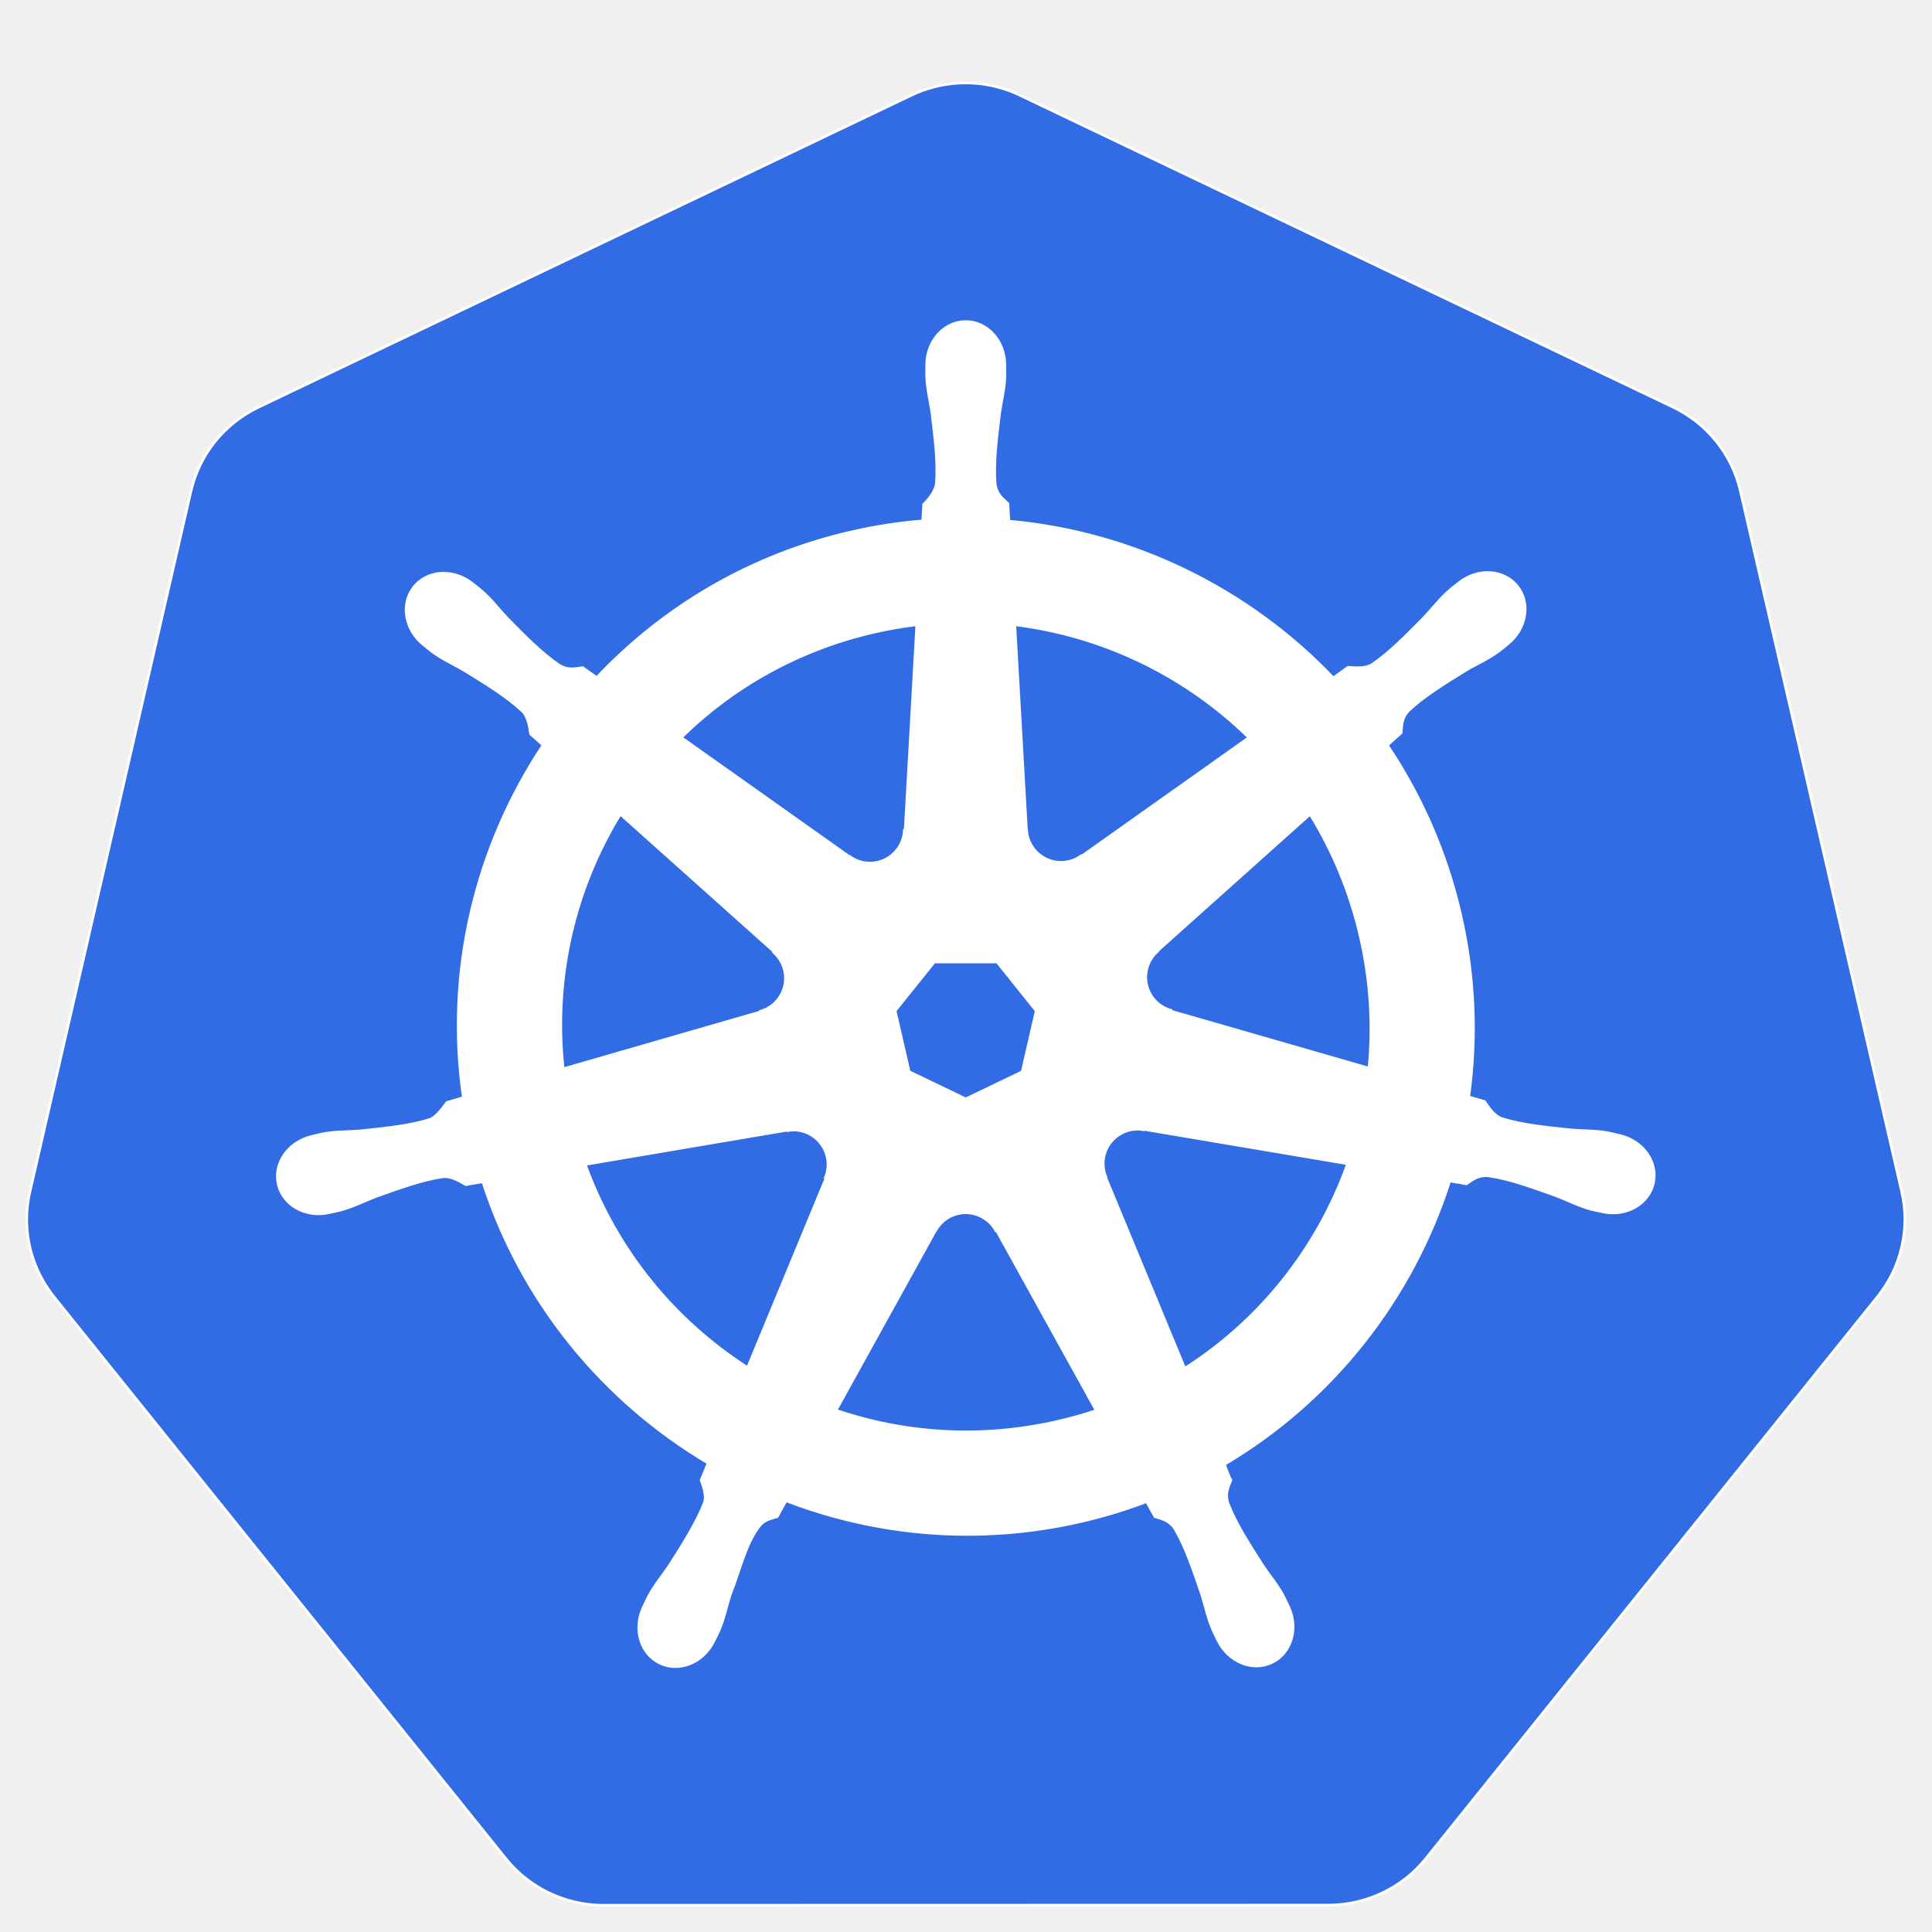
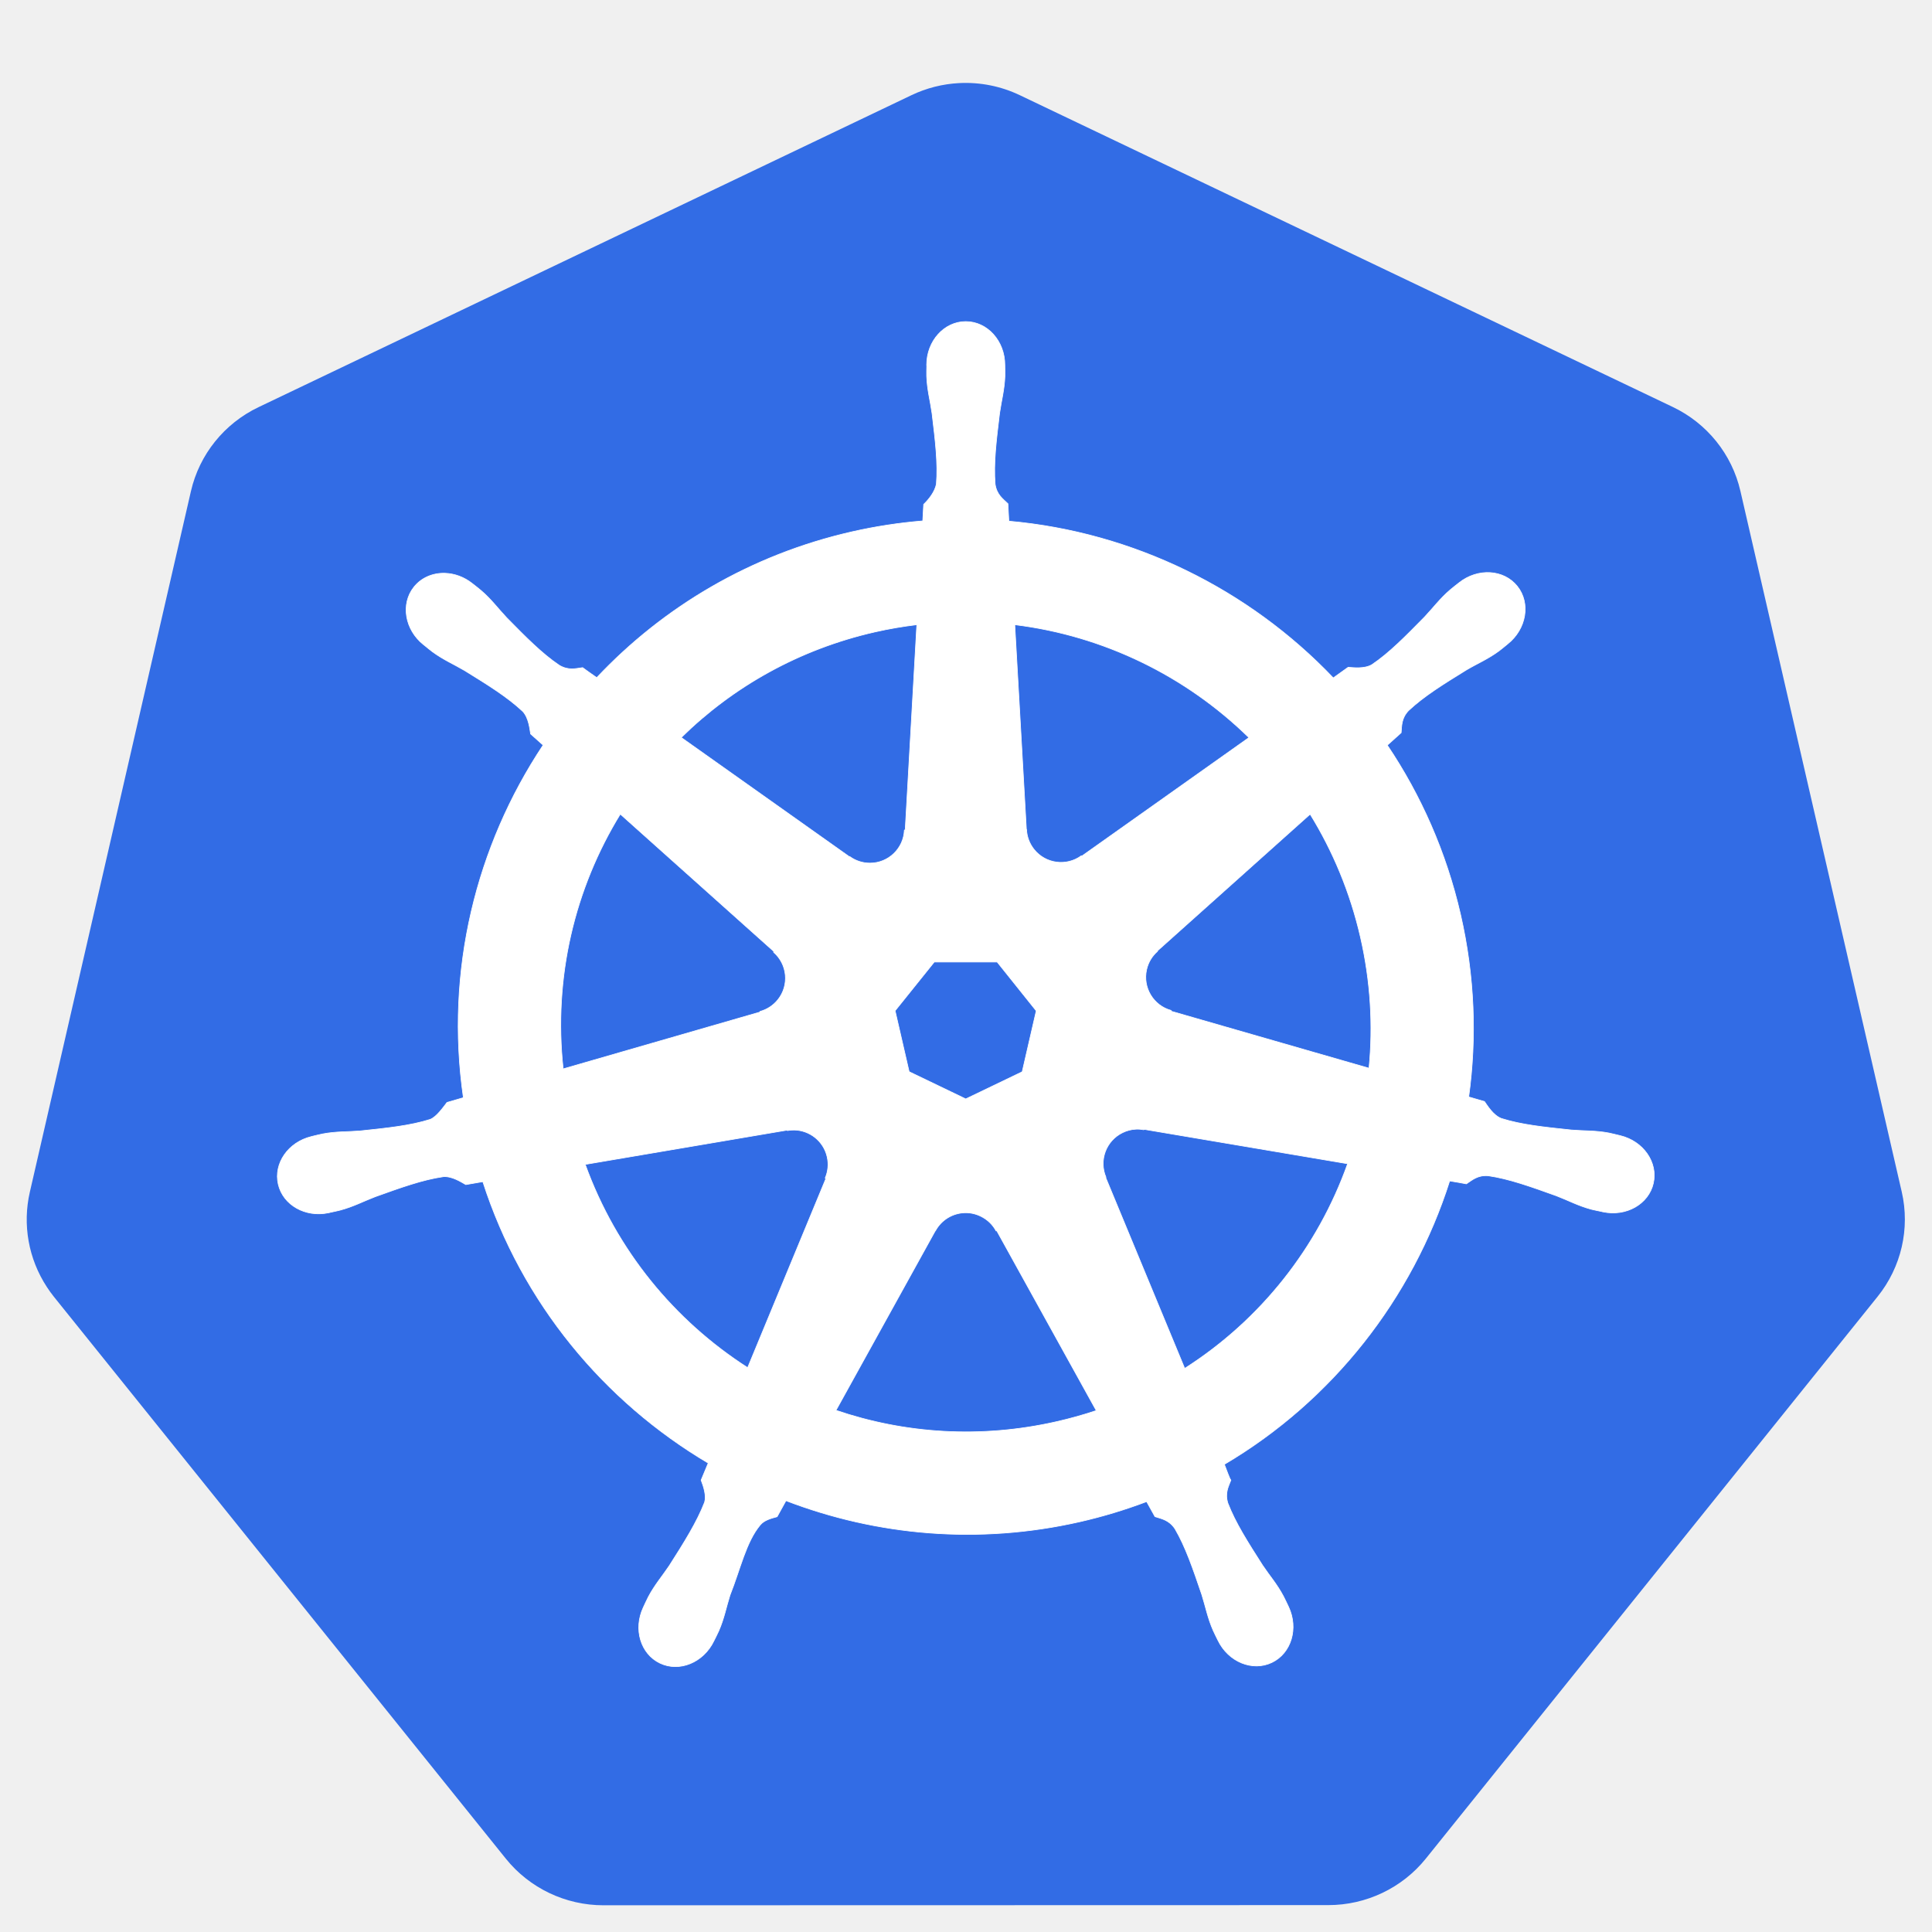
<svg xmlns="http://www.w3.org/2000/svg" id="svg2" width="723" height="723">
  <g id="layer1" transform="translate(-6.326094,-153.7188)">
    <g id="g3052">
-       <path style="fill:#326ce5;fill-opacity:1;stroke:#fff;strokeWidth:0;strokeMiterlimit:4;stroke-opacity:1;stroke-dasharray:none" id="path3055" d="m365.312 184.812a46.725 46.342.0 0 0-17.906 4.531l-244.344 116.75a46.725 46.342.0 0 0-25.281 31.438L17.5 599.781a46.725 46.342.0 0 0 6.344 35.531A46.725 46.342.0 0 0 26.5 639l169.125 210.281a46.725 46.342.0 0 0 36.531 17.438l271.219-.062A46.725 46.342.0 0 0 539.906 849.25l169.062-210.312A46.725 46.342.0 0 0 718 599.719l-60.375-262.25a46.725 46.342.0 0 0-25.281-31.438l-244.375-116.688a46.725 46.342.0 0 0-22.656-4.531z" />
-       <path id="path3059" d="m367.734 274.06c-8.077 82e-5-14.626 7.276-14.625 16.25 1e-5.138.028.269.031.406-.012 1.219-.071 2.688-.031 3.75.193 5.176 1.321 9.137 2 13.906 1.23 10.207 2.261 18.667 1.625 26.531-.619 2.965-2.803 5.677-4.75 7.562l-.344 6.188c-8.777.727-17.612 2.059-26.438 4.062-37.975 8.622-70.67 28.183-95.562 54.594-1.615-1.102-4.441-3.129-5.281-3.75-2.611.353-5.25 1.158-8.688-.844-6.545-4.406-12.506-10.487-19.719-17.812-3.305-3.504-5.698-6.841-9.625-10.219-.892-.767-2.253-1.805-3.25-2.594-3.07-2.448-6.691-3.724-10.188-3.844-4.496-.154-8.824 1.604-11.656 5.156-5.035 6.315-3.423 15.968 3.594 21.562.071.057.147.101.219.156.964.782 2.145 1.783 3.031 2.438 4.167 3.077 7.973 4.651 12.125 7.094 8.747 5.402 15.998 9.881 21.75 15.281 2.246 2.394 2.639 6.613 2.938 8.438l4.688 4.188c-25.093 37.764-36.707 84.409-29.844 131.938l-6.125 1.781c-1.614 2.085-3.895 5.365-6.281 6.344-7.525 2.37-15.994 3.241-26.219 4.312-4.8.399-8.942.161-14.031 1.125-1.12.212-2.681.619-3.906.906-.043.009-.082.022-.125.031-.067.015-.155.048-.219.062-8.62 2.083-14.158 10.006-12.375 17.812 1.783 7.808 10.203 12.557 18.875 10.688.063-.014.153-.017.219-.031.098-.022.184-.07.281-.094 1.209-.265 2.724-.561 3.781-.844 5.003-1.34 8.627-3.308 13.125-5.031 9.677-3.471 17.692-6.37 25.5-7.5 3.261-.255 6.697 2.012 8.406 2.969l6.375-1.094c14.67 45.483 45.414 82.245 84.344 105.312l-2.656 6.375c.957 2.475 2.013 5.825 1.3 8.269-2.839 7.361-7.701 15.131-13.238 23.793-2.681 4.002-5.425 7.108-7.844 11.688-.579 1.096-1.316 2.779-1.875 3.938-3.759 8.042-1.002 17.305 6.219 20.781 7.266 3.498 16.284-.191 20.188-8.25.006-.011.026-.02.031-.031.004-.009-.004-.022.0-.031.556-1.143 1.344-2.644 1.812-3.719 2.072-4.747 2.762-8.815 4.219-13.406 3.87-9.72 5.996-19.919 11.323-26.274 1.459-1.74 3.837-2.409 6.302-3.07l3.312-6c33.938 13.027 71.927 16.522 109.875 7.906 8.657-1.966 17.014-4.509 25.094-7.562.931 1.651 2.661 4.826 3.125 5.625 2.506.815 5.24 1.236 7.469 4.531 3.985 6.809 6.711 14.864 10.031 24.594 1.457 4.591 2.178 8.659 4.25 13.406.472 1.082 1.256 2.605 1.812 3.75 3.895 8.085 12.942 11.787 20.219 8.281 7.22-3.478 9.98-12.74 6.219-20.781-.559-1.158-1.327-2.842-1.906-3.938-2.419-4.58-5.163-7.654-7.844-11.656-5.537-8.662-10.13-15.858-12.969-23.219-1.187-3.797.2-6.158 1.125-8.625-.554-.635-1.739-4.22-2.438-5.906 40.457-23.888 70.299-62.021 84.312-106.062 1.892.297 5.182.879 6.25 1.094 2.2-1.451 4.222-3.344 8.188-3.031 7.808 1.129 15.823 4.03 25.5 7.5 4.498 1.723 8.122 3.723 13.125 5.062 1.057.283 2.572.547 3.781.812.097.024.183.071.281.094.065.015.156.017.219.031 8.672 1.867 17.094-2.879 18.875-10.688 1.781-7.807-3.754-15.732-12.375-17.812-1.254-.285-3.032-.769-4.25-1-5.089-.964-9.231-.726-14.031-1.125-10.225-1.071-18.694-1.943-26.219-4.312-3.068-1.19-5.251-4.841-6.313-6.344l-5.906-1.719c3.062-22.154 2.237-45.211-3.062-68.281-5.348-23.285-14.8-44.581-27.406-63.344 1.515-1.377 4.376-3.911 5.188-4.656.237-2.624.033-5.376 2.75-8.281 5.751-5.401 13.003-9.879 21.75-15.281 4.152-2.443 7.99-4.017 12.156-7.094.942-.696 2.229-1.798 3.219-2.594 7.015-5.596 8.631-15.248 3.594-21.562-5.037-6.314-14.797-6.909-21.812-1.312-.999.791-2.354 1.823-3.25 2.594-3.926 3.378-6.351 6.714-9.656 10.219-7.212 7.326-13.174 13.438-19.719 17.844-2.836 1.651-6.99 1.08-8.875.969l-5.562 3.969c-31.719-33.261-74.905-54.525-121.406-58.656-.13-1.949-.3-5.471-.344-6.531-1.904-1.822-4.203-3.377-4.781-7.312-.636-7.864.426-16.325 1.656-26.531.679-4.769 1.807-8.73 2-13.906.044-1.177-.026-2.884-.031-4.156-96e-5-8.974-6.548-16.251-14.625-16.25zm-18.312 113.438-4.344 76.719-.312.156c-.291 6.863-5.94 12.344-12.875 12.344-2.841.0-5.463-.912-7.594-2.469l-.125.062-62.906-44.594c19.334-19.011 44.063-33.06 72.562-39.531 5.206-1.182 10.41-2.059 15.594-2.688zm36.656.0c33.273 4.092 64.045 19.159 87.625 42.25l-62.5 44.312-.219-.094c-5.547 4.052-13.363 3.046-17.688-2.375-1.771-2.221-2.701-4.832-2.812-7.469l-.062-.031zm-147.625 70.875 57.438 51.375-.062.312c5.184 4.507 5.949 12.328 1.625 17.75-1.771 2.221-4.142 3.711-6.688 4.406l-.062.25-73.625 21.25c-3.747-34.265 4.329-67.574 21.375-95.344zm258.156.031c8.534 13.833 14.997 29.282 18.844 46.031 3.801 16.548 4.755 33.067 3.188 49.031l-74-21.312-.062-.312c-6.627-1.811-10.699-8.552-9.156-15.312.632-2.77 2.102-5.113 4.094-6.844l-.031-.156 57.125-51.125zm-140.656 55.312h23.531l14.625 18.281-5.25 22.812-21.125 10.156-21.188-10.188-5.25-22.812zm75.438 62.562c1-.051 1.996.04 2.969.219l.125-.156 76.156 12.875c-11.146 31.313-32.473 58.44-60.969 76.594l-29.562-71.406.094-.125c-2.716-6.31.002-13.71 6.25-16.719 1.6-.77 3.271-1.197 4.938-1.281zm-127.906.312c5.812.082 11.025 4.115 12.375 10.031.632 2.77.325 5.514-.719 7.938l.219.281-29.25 70.688c-27.347-17.549-49.129-43.824-60.781-76.062l75.5-12.812.125.156c.845-.155 1.701-.23 2.531-.219zm63.781 30.969c2.024-.074 4.079.341 6.031 1.281 2.56 1.233 4.537 3.173 5.781 5.5h.281l37.219 67.25c-4.83 1.619-9.796 3.003-14.875 4.156-28.465 6.463-56.839 4.505-82.531-4.25l37.125-67.125h.062c2.228-4.164 6.452-6.649 10.906-6.812z" style="font-size:medium;font-style:normal;font-variant:normal;font-weight:400;font-stretch:normal;text-indent:0;text-align:start;text-decoration:none;line-height:normal;letter-spacing:normal;word-spacing:normal;text-transform:none;direction:ltr;block-progression:tb;writing-mode:lr-tb;text-anchor:start;baseline-shift:baseline;color:#000;fill:#fff;fill-opacity:1;stroke:#fff;strokeWidth:.25;strokeMiterlimit:4;stroke-opacity:1;stroke-dasharray:none;marker:none;visibility:visible;display:inline;overflow:visible;enable-background:accumulate;font-family:Sans;-inkscape-font-specification:Sans" />
+       <path style="fill:#326ce5;fill-opacity:1;stroke:#fff;stroke-width:0;stroke-miterlimit:4;stroke-opacity:1;stroke-dasharray:none" id="path3055" d="m365.312 184.812a46.725 46.342.0 0 0-17.906 4.531l-244.344 116.75a46.725 46.342.0 0 0-25.281 31.438L17.5 599.781a46.725 46.342.0 0 0 6.344 35.531A46.725 46.342.0 0 0 26.5 639l169.125 210.281a46.725 46.342.0 0 0 36.531 17.438l271.219-.062A46.725 46.342.0 0 0 539.906 849.25l169.062-210.312A46.725 46.342.0 0 0 718 599.719l-60.375-262.25a46.725 46.342.0 0 0-25.281-31.438l-244.375-116.688a46.725 46.342.0 0 0-22.656-4.531z" />
+       <path id="path3059" d="m367.734 274.06c-8.077 82e-5-14.626 7.276-14.625 16.25 1e-5.138.028.269.031.406-.012 1.219-.071 2.688-.031 3.75.193 5.176 1.321 9.137 2 13.906 1.23 10.207 2.261 18.667 1.625 26.531-.619 2.965-2.803 5.677-4.75 7.562l-.344 6.188c-8.777.727-17.612 2.059-26.438 4.062-37.975 8.622-70.67 28.183-95.562 54.594-1.615-1.102-4.441-3.129-5.281-3.75-2.611.353-5.25 1.158-8.688-.844-6.545-4.406-12.506-10.487-19.719-17.812-3.305-3.504-5.698-6.841-9.625-10.219-.892-.767-2.253-1.805-3.25-2.594-3.07-2.448-6.691-3.724-10.188-3.844-4.496-.154-8.824 1.604-11.656 5.156-5.035 6.315-3.423 15.968 3.594 21.562.071.057.147.101.219.156.964.782 2.145 1.783 3.031 2.438 4.167 3.077 7.973 4.651 12.125 7.094 8.747 5.402 15.998 9.881 21.75 15.281 2.246 2.394 2.639 6.613 2.938 8.438l4.688 4.188c-25.093 37.764-36.707 84.409-29.844 131.938l-6.125 1.781c-1.614 2.085-3.895 5.365-6.281 6.344-7.525 2.37-15.994 3.241-26.219 4.312-4.8.399-8.942.161-14.031 1.125-1.12.212-2.681.619-3.906.906-.043.009-.082.022-.125.031-.067.015-.155.048-.219.062-8.62 2.083-14.158 10.006-12.375 17.812 1.783 7.808 10.203 12.557 18.875 10.688.063-.014.153-.017.219-.031.098-.022.184-.07.281-.094 1.209-.265 2.724-.561 3.781-.844 5.003-1.34 8.627-3.308 13.125-5.031 9.677-3.471 17.692-6.37 25.5-7.5 3.261-.255 6.697 2.012 8.406 2.969l6.375-1.094c14.67 45.483 45.414 82.245 84.344 105.312l-2.656 6.375c.957 2.475 2.013 5.825 1.3 8.269-2.839 7.361-7.701 15.131-13.238 23.793-2.681 4.002-5.425 7.108-7.844 11.688-.579 1.096-1.316 2.779-1.875 3.938-3.759 8.042-1.002 17.305 6.219 20.781 7.266 3.498 16.284-.191 20.188-8.25.006-.011.026-.02.031-.031.004-.009-.004-.022.0-.031.556-1.143 1.344-2.644 1.812-3.719 2.072-4.747 2.762-8.815 4.219-13.406 3.87-9.72 5.996-19.919 11.323-26.274 1.459-1.74 3.837-2.409 6.302-3.07l3.312-6c33.938 13.027 71.927 16.522 109.875 7.906 8.657-1.966 17.014-4.509 25.094-7.562.931 1.651 2.661 4.826 3.125 5.625 2.506.815 5.24 1.236 7.469 4.531 3.985 6.809 6.711 14.864 10.031 24.594 1.457 4.591 2.178 8.659 4.25 13.406.472 1.082 1.256 2.605 1.812 3.75 3.895 8.085 12.942 11.787 20.219 8.281 7.22-3.478 9.98-12.74 6.219-20.781-.559-1.158-1.327-2.842-1.906-3.938-2.419-4.58-5.163-7.654-7.844-11.656-5.537-8.662-10.13-15.858-12.969-23.219-1.187-3.797.2-6.158 1.125-8.625-.554-.635-1.739-4.22-2.438-5.906 40.457-23.888 70.299-62.021 84.312-106.062 1.892.297 5.182.879 6.25 1.094 2.2-1.451 4.222-3.344 8.188-3.031 7.808 1.129 15.823 4.03 25.5 7.5 4.498 1.723 8.122 3.723 13.125 5.062 1.057.283 2.572.547 3.781.812.097.024.183.071.281.094.065.015.156.017.219.031 8.672 1.867 17.094-2.879 18.875-10.688 1.781-7.807-3.754-15.732-12.375-17.812-1.254-.285-3.032-.769-4.25-1-5.089-.964-9.231-.726-14.031-1.125-10.225-1.071-18.694-1.943-26.219-4.312-3.068-1.19-5.251-4.841-6.313-6.344l-5.906-1.719c3.062-22.154 2.237-45.211-3.062-68.281-5.348-23.285-14.8-44.581-27.406-63.344 1.515-1.377 4.376-3.911 5.188-4.656.237-2.624.033-5.376 2.75-8.281 5.751-5.401 13.003-9.879 21.75-15.281 4.152-2.443 7.99-4.017 12.156-7.094.942-.696 2.229-1.798 3.219-2.594 7.015-5.596 8.631-15.248 3.594-21.562-5.037-6.314-14.797-6.909-21.812-1.312-.999.791-2.354 1.823-3.25 2.594-3.926 3.378-6.351 6.714-9.656 10.219-7.212 7.326-13.174 13.438-19.719 17.844-2.836 1.651-6.99 1.08-8.875.969l-5.562 3.969c-31.719-33.261-74.905-54.525-121.406-58.656-.13-1.949-.3-5.471-.344-6.531-1.904-1.822-4.203-3.377-4.781-7.312-.636-7.864.426-16.325 1.656-26.531.679-4.769 1.807-8.73 2-13.906.044-1.177-.026-2.884-.031-4.156-96e-5-8.974-6.548-16.251-14.625-16.25zm-18.312 113.438-4.344 76.719-.312.156c-.291 6.863-5.94 12.344-12.875 12.344-2.841.0-5.463-.912-7.594-2.469l-.125.062-62.906-44.594c19.334-19.011 44.063-33.06 72.562-39.531 5.206-1.182 10.41-2.059 15.594-2.688zm36.656.0c33.273 4.092 64.045 19.159 87.625 42.25l-62.5 44.312-.219-.094c-5.547 4.052-13.363 3.046-17.688-2.375-1.771-2.221-2.701-4.832-2.812-7.469l-.062-.031zm-147.625 70.875 57.438 51.375-.062.312c5.184 4.507 5.949 12.328 1.625 17.75-1.771 2.221-4.142 3.711-6.688 4.406l-.062.25-73.625 21.25c-3.747-34.265 4.329-67.574 21.375-95.344zm258.156.031c8.534 13.833 14.997 29.282 18.844 46.031 3.801 16.548 4.755 33.067 3.188 49.031l-74-21.312-.062-.312c-6.627-1.811-10.699-8.552-9.156-15.312.632-2.77 2.102-5.113 4.094-6.844l-.031-.156 57.125-51.125zm-140.656 55.312h23.531l14.625 18.281-5.25 22.812-21.125 10.156-21.188-10.188-5.25-22.812zm75.438 62.562c1-.051 1.996.04 2.969.219l.125-.156 76.156 12.875c-11.146 31.313-32.473 58.44-60.969 76.594l-29.562-71.406.094-.125c-2.716-6.31.002-13.71 6.25-16.719 1.6-.77 3.271-1.197 4.938-1.281zm-127.906.312c5.812.082 11.025 4.115 12.375 10.031.632 2.77.325 5.514-.719 7.938l.219.281-29.25 70.688c-27.347-17.549-49.129-43.824-60.781-76.062l75.5-12.812.125.156c.845-.155 1.701-.23 2.531-.219zm63.781 30.969c2.024-.074 4.079.341 6.031 1.281 2.56 1.233 4.537 3.173 5.781 5.5h.281l37.219 67.25c-4.83 1.619-9.796 3.003-14.875 4.156-28.465 6.463-56.839 4.505-82.531-4.25l37.125-67.125h.062c2.228-4.164 6.452-6.649 10.906-6.812z" style="font-size:medium;font-style:normal;font-variant:normal;font-weight:400;font-stretch:normal;text-indent:0;text-align:start;text-decoration:none;line-height:normal;letter-spacing:normal;word-spacing:normal;text-transform:none;direction:ltr;block-progression:tb;writing-mode:lr-tb;text-anchor:start;baseline-shift:baseline;color:#000;fill:#fff;fill-opacity:1;stroke:#fff;stroke-width:.25;stroke-miterlimit:4;stroke-opacity:1;stroke-dasharray:none;marker:none;visibility:visible;display:inline;overflow:visible;enable-background:accumulate;font-family:Sans;-inkscape-font-specification:Sans" />
    </g>
  </g>
</svg>
